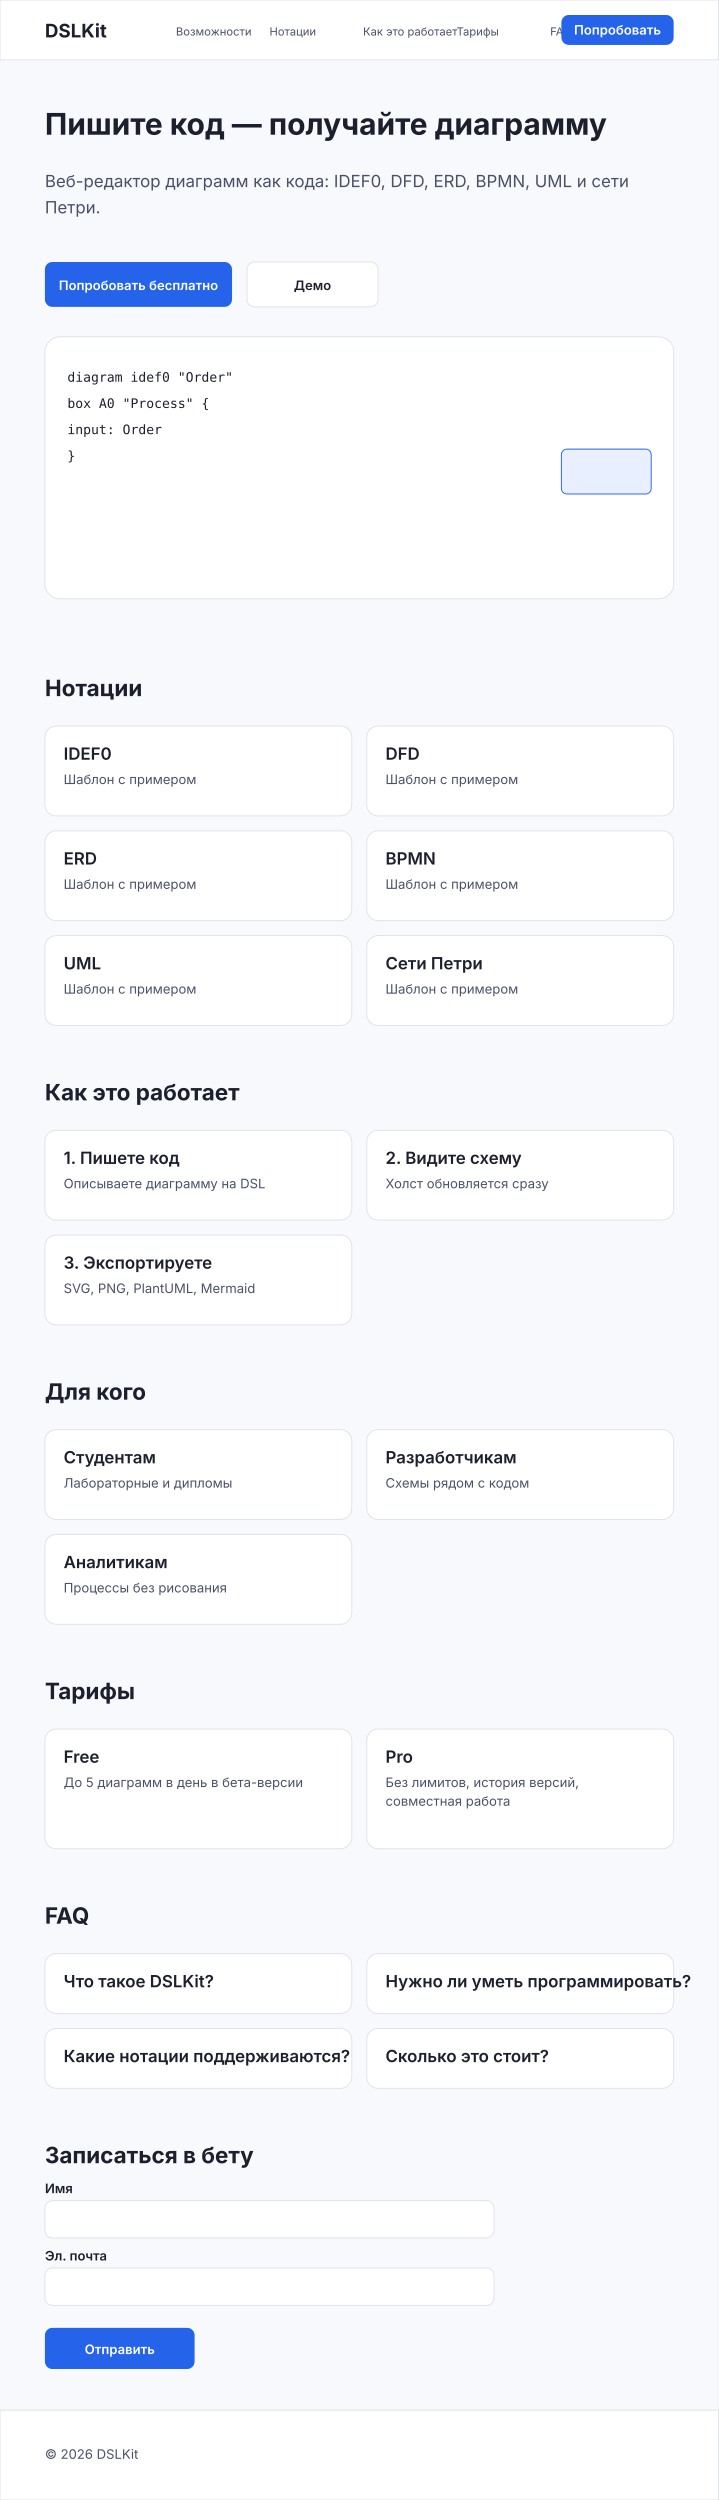
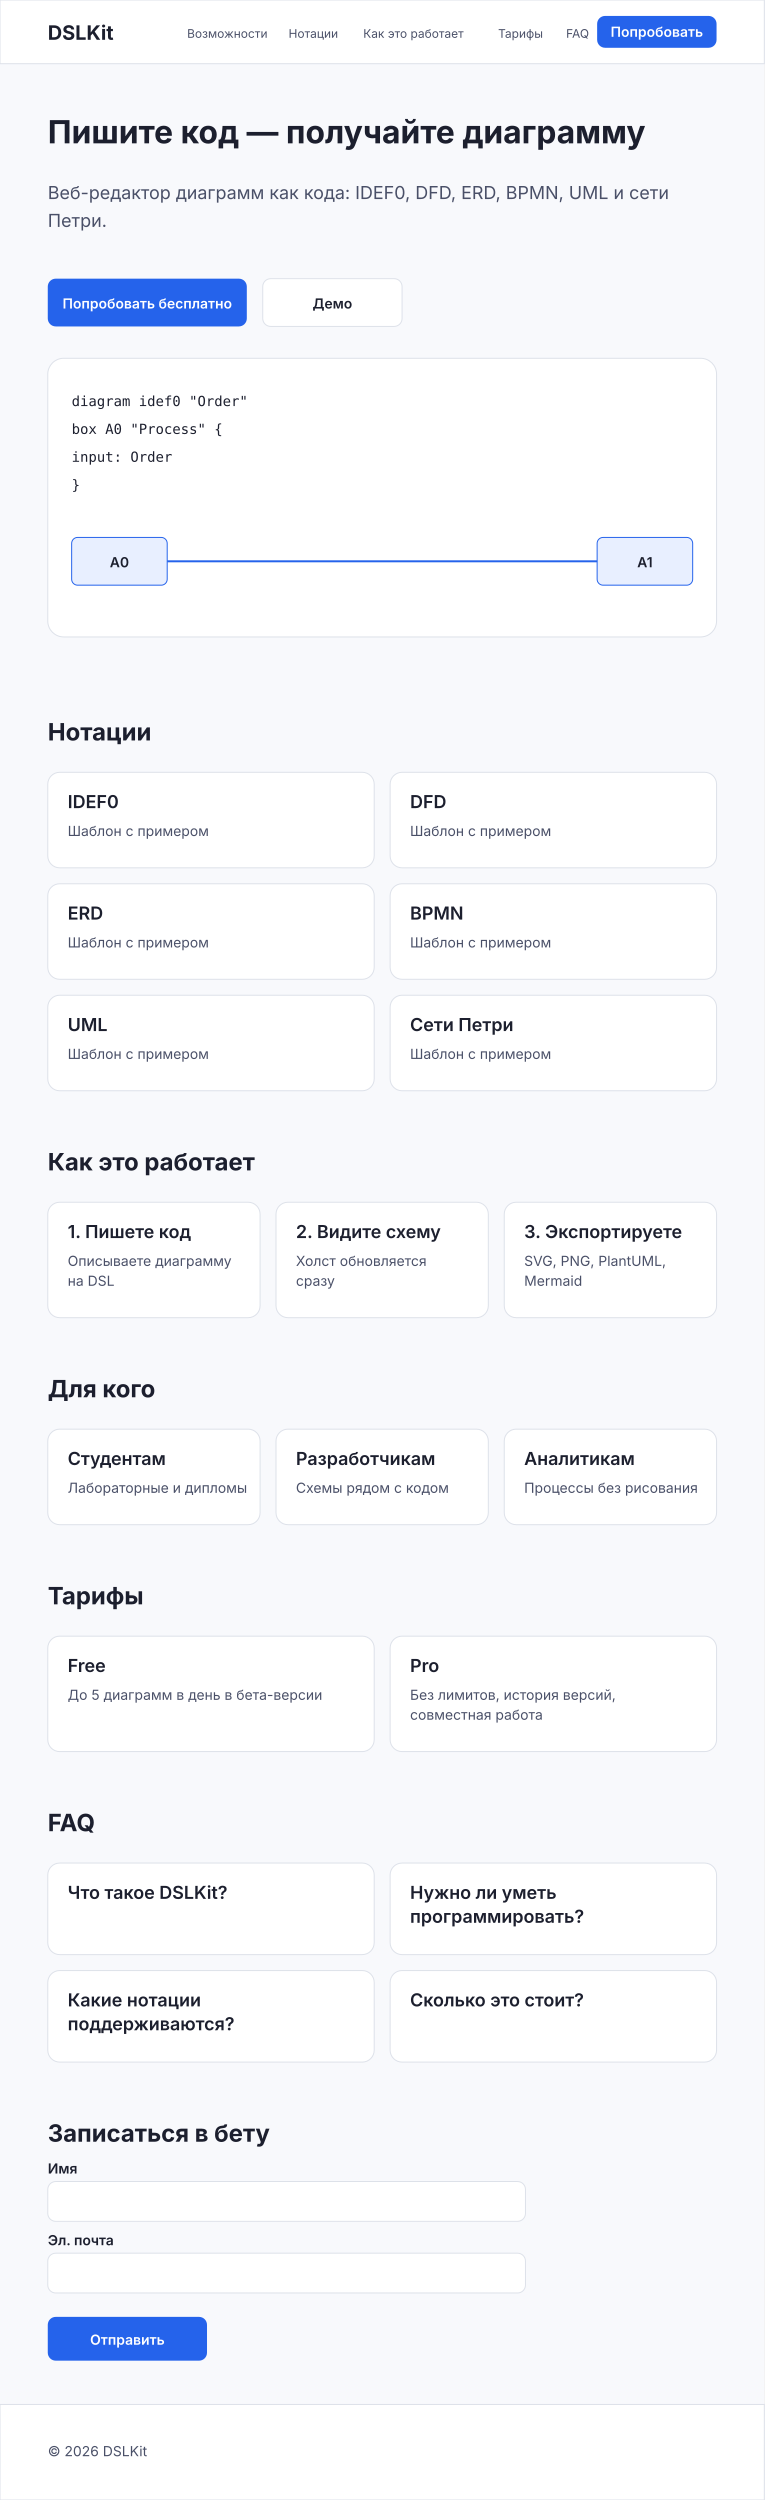
- <svg xmlns="http://www.w3.org/2000/svg" width="768" height="2672" viewBox="0 0 768 2672">
-   <rect width="768" height="2672" fill="#f8f9fc" />
+ <svg xmlns="http://www.w3.org/2000/svg" width="768" height="2512" viewBox="0 0 768 2512">
+   <rect width="768" height="2512" fill="#f8f9fc" />
  <rect x="0" y="0" width="768" height="64" rx="0" fill="#ffffff" stroke="#dde1e9" />
  <text x="48" y="40" font-family="Inter, Arial, sans-serif" font-size="20" font-weight="700" fill="#1c1f2e" text-anchor="start">DSLKit</text>
  <text x="188" y="38" font-family="Inter, Arial, sans-serif" font-size="12" font-weight="400" fill="#4a5068" text-anchor="start">Возможности</text>
-   <text x="288" y="38" font-family="Inter, Arial, sans-serif" font-size="12" font-weight="400" fill="#4a5068" text-anchor="start">Нотации</text>
-   <text x="388" y="38" font-family="Inter, Arial, sans-serif" font-size="12" font-weight="400" fill="#4a5068" text-anchor="start">Как это работает</text>
-   <text x="488" y="38" font-family="Inter, Arial, sans-serif" font-size="12" font-weight="400" fill="#4a5068" text-anchor="start">Тарифы</text>
-   <text x="588" y="38" font-family="Inter, Arial, sans-serif" font-size="12" font-weight="400" fill="#4a5068" text-anchor="start">FAQ</text>
+   <text x="289.92" y="38" font-family="Inter, Arial, sans-serif" font-size="12" font-weight="400" fill="#4a5068" text-anchor="start">Нотации</text>
+   <text x="364.96" y="38" font-family="Inter, Arial, sans-serif" font-size="12" font-weight="400" fill="#4a5068" text-anchor="start">Как это работает</text>
+   <text x="500.48" y="38" font-family="Inter, Arial, sans-serif" font-size="12" font-weight="400" fill="#4a5068" text-anchor="start">Тарифы</text>
+   <text x="568.8" y="38" font-family="Inter, Arial, sans-serif" font-size="12" font-weight="400" fill="#4a5068" text-anchor="start">FAQ</text>
  <rect x="600" y="16" width="120" height="32" rx="8" fill="#2563eb" />
  <text x="660" y="37" font-family="Inter, Arial, sans-serif" font-size="14" font-weight="600" fill="#ffffff" text-anchor="middle">Попробовать</text>
  <text x="48" y="144" font-family="Inter, Arial, sans-serif" font-size="32" font-weight="700" fill="#1c1f2e" text-anchor="start">Пишите код — получайте диаграмму</text>
  <text x="48" y="200" font-family="Inter, Arial, sans-serif" font-size="18" font-weight="400" fill="#4a5068" text-anchor="start">Веб-редактор диаграмм как кода: IDEF0, DFD, ERD, BPMN, UML и сети</text>
  <text x="48" y="228" font-family="Inter, Arial, sans-serif" font-size="18" font-weight="400" fill="#4a5068" text-anchor="start">Петри.</text>
  <rect x="48" y="280" width="200" height="48" rx="8" fill="#2563eb" />
  <text x="148" y="310" font-family="Inter, Arial, sans-serif" font-size="14" font-weight="600" fill="#ffffff" text-anchor="middle">Попробовать бесплатно</text>
  <rect x="264" y="280" width="140" height="48" rx="8" fill="#ffffff" stroke="#dde1e9" />
  <text x="334" y="310" font-family="Inter, Arial, sans-serif" font-size="14" font-weight="600" fill="#1c1f2e" text-anchor="middle">Демо</text>
  <rect x="48" y="360" width="672" height="280" rx="16" fill="#ffffff" stroke="#dde1e9" />
  <text x="72" y="408" font-family="'JetBrains Mono', Consolas, monospace" font-size="14" font-weight="400" fill="#1c1f2e" text-anchor="start">diagram idef0 "Order"</text>
  <text x="72" y="436" font-family="'JetBrains Mono', Consolas, monospace" font-size="14" font-weight="400" fill="#1c1f2e" text-anchor="start">box A0 "Process" {</text>
  <text x="72" y="464" font-family="'JetBrains Mono', Consolas, monospace" font-size="14" font-weight="400" fill="#1c1f2e" text-anchor="start">  input: Order</text>
  <text x="72" y="492" font-family="'JetBrains Mono', Consolas, monospace" font-size="14" font-weight="400" fill="#1c1f2e" text-anchor="start">}</text>
-   <rect x="600" y="480" width="96" height="48" rx="6" fill="#e8efff" stroke="#2563eb" />
+   <rect x="72" y="540" width="96" height="48" rx="6" fill="#e8efff" stroke="#2563eb" />
+   <text x="120" y="570" font-family="Inter, Arial, sans-serif" font-size="14" font-weight="600" fill="#1c1f2e" text-anchor="middle">A0</text>
+   <rect x="600" y="540" width="96" height="48" rx="6" fill="#e8efff" stroke="#2563eb" />
+   <text x="648" y="570" font-family="Inter, Arial, sans-serif" font-size="14" font-weight="600" fill="#1c1f2e" text-anchor="middle">A1</text>
+   <rect x="168" y="563" width="432" height="2" rx="0" fill="#2563eb" />
  <text x="48" y="744" font-family="Inter, Arial, sans-serif" font-size="24" font-weight="700" fill="#1c1f2e" text-anchor="start">Нотации</text>
  <rect x="48" y="776" width="328" height="96" rx="12" fill="#ffffff" stroke="#dde1e9" />
  <text x="68" y="812" font-family="Inter, Arial, sans-serif" font-size="18" font-weight="600" fill="#1c1f2e" text-anchor="start">IDEF0</text>
-   <text x="68" y="838" font-family="Inter, Arial, sans-serif" font-size="14" font-weight="400" fill="#4a5068" text-anchor="start">Шаблон с примером</text>
+   <text x="68" y="840" font-family="Inter, Arial, sans-serif" font-size="14" font-weight="400" fill="#4a5068" text-anchor="start">Шаблон с примером</text>
  <rect x="392" y="776" width="328" height="96" rx="12" fill="#ffffff" stroke="#dde1e9" />
  <text x="412" y="812" font-family="Inter, Arial, sans-serif" font-size="18" font-weight="600" fill="#1c1f2e" text-anchor="start">DFD</text>
-   <text x="412" y="838" font-family="Inter, Arial, sans-serif" font-size="14" font-weight="400" fill="#4a5068" text-anchor="start">Шаблон с примером</text>
+   <text x="412" y="840" font-family="Inter, Arial, sans-serif" font-size="14" font-weight="400" fill="#4a5068" text-anchor="start">Шаблон с примером</text>
  <rect x="48" y="888" width="328" height="96" rx="12" fill="#ffffff" stroke="#dde1e9" />
  <text x="68" y="924" font-family="Inter, Arial, sans-serif" font-size="18" font-weight="600" fill="#1c1f2e" text-anchor="start">ERD</text>
-   <text x="68" y="950" font-family="Inter, Arial, sans-serif" font-size="14" font-weight="400" fill="#4a5068" text-anchor="start">Шаблон с примером</text>
+   <text x="68" y="952" font-family="Inter, Arial, sans-serif" font-size="14" font-weight="400" fill="#4a5068" text-anchor="start">Шаблон с примером</text>
  <rect x="392" y="888" width="328" height="96" rx="12" fill="#ffffff" stroke="#dde1e9" />
  <text x="412" y="924" font-family="Inter, Arial, sans-serif" font-size="18" font-weight="600" fill="#1c1f2e" text-anchor="start">BPMN</text>
-   <text x="412" y="950" font-family="Inter, Arial, sans-serif" font-size="14" font-weight="400" fill="#4a5068" text-anchor="start">Шаблон с примером</text>
+   <text x="412" y="952" font-family="Inter, Arial, sans-serif" font-size="14" font-weight="400" fill="#4a5068" text-anchor="start">Шаблон с примером</text>
  <rect x="48" y="1000" width="328" height="96" rx="12" fill="#ffffff" stroke="#dde1e9" />
  <text x="68" y="1036" font-family="Inter, Arial, sans-serif" font-size="18" font-weight="600" fill="#1c1f2e" text-anchor="start">UML</text>
-   <text x="68" y="1062" font-family="Inter, Arial, sans-serif" font-size="14" font-weight="400" fill="#4a5068" text-anchor="start">Шаблон с примером</text>
+   <text x="68" y="1064" font-family="Inter, Arial, sans-serif" font-size="14" font-weight="400" fill="#4a5068" text-anchor="start">Шаблон с примером</text>
  <rect x="392" y="1000" width="328" height="96" rx="12" fill="#ffffff" stroke="#dde1e9" />
  <text x="412" y="1036" font-family="Inter, Arial, sans-serif" font-size="18" font-weight="600" fill="#1c1f2e" text-anchor="start">Сети Петри</text>
-   <text x="412" y="1062" font-family="Inter, Arial, sans-serif" font-size="14" font-weight="400" fill="#4a5068" text-anchor="start">Шаблон с примером</text>
+   <text x="412" y="1064" font-family="Inter, Arial, sans-serif" font-size="14" font-weight="400" fill="#4a5068" text-anchor="start">Шаблон с примером</text>
  <text x="48" y="1176" font-family="Inter, Arial, sans-serif" font-size="24" font-weight="700" fill="#1c1f2e" text-anchor="start">Как это работает</text>
-   <rect x="48" y="1208" width="328" height="96" rx="12" fill="#ffffff" stroke="#dde1e9" />
+   <rect x="48" y="1208" width="213.333" height="116" rx="12" fill="#ffffff" stroke="#dde1e9" />
  <text x="68" y="1244" font-family="Inter, Arial, sans-serif" font-size="18" font-weight="600" fill="#1c1f2e" text-anchor="start">1. Пишете код</text>
-   <text x="68" y="1270" font-family="Inter, Arial, sans-serif" font-size="14" font-weight="400" fill="#4a5068" text-anchor="start">Описываете диаграмму на DSL</text>
-   <rect x="392" y="1208" width="328" height="96" rx="12" fill="#ffffff" stroke="#dde1e9" />
-   <text x="412" y="1244" font-family="Inter, Arial, sans-serif" font-size="18" font-weight="600" fill="#1c1f2e" text-anchor="start">2. Видите схему</text>
-   <text x="412" y="1270" font-family="Inter, Arial, sans-serif" font-size="14" font-weight="400" fill="#4a5068" text-anchor="start">Холст обновляется сразу</text>
-   <rect x="48" y="1320" width="328" height="96" rx="12" fill="#ffffff" stroke="#dde1e9" />
-   <text x="68" y="1356" font-family="Inter, Arial, sans-serif" font-size="18" font-weight="600" fill="#1c1f2e" text-anchor="start">3. Экспортируете</text>
-   <text x="68" y="1382" font-family="Inter, Arial, sans-serif" font-size="14" font-weight="400" fill="#4a5068" text-anchor="start">SVG, PNG, PlantUML, Mermaid</text>
-   <text x="48" y="1496" font-family="Inter, Arial, sans-serif" font-size="24" font-weight="700" fill="#1c1f2e" text-anchor="start">Для кого</text>
-   <rect x="48" y="1528" width="328" height="96" rx="12" fill="#ffffff" stroke="#dde1e9" />
-   <text x="68" y="1564" font-family="Inter, Arial, sans-serif" font-size="18" font-weight="600" fill="#1c1f2e" text-anchor="start">Студентам</text>
-   <text x="68" y="1590" font-family="Inter, Arial, sans-serif" font-size="14" font-weight="400" fill="#4a5068" text-anchor="start">Лабораторные и дипломы</text>
-   <rect x="392" y="1528" width="328" height="96" rx="12" fill="#ffffff" stroke="#dde1e9" />
-   <text x="412" y="1564" font-family="Inter, Arial, sans-serif" font-size="18" font-weight="600" fill="#1c1f2e" text-anchor="start">Разработчикам</text>
-   <text x="412" y="1590" font-family="Inter, Arial, sans-serif" font-size="14" font-weight="400" fill="#4a5068" text-anchor="start">Схемы рядом с кодом</text>
-   <rect x="48" y="1640" width="328" height="96" rx="12" fill="#ffffff" stroke="#dde1e9" />
-   <text x="68" y="1676" font-family="Inter, Arial, sans-serif" font-size="18" font-weight="600" fill="#1c1f2e" text-anchor="start">Аналитикам</text>
-   <text x="68" y="1702" font-family="Inter, Arial, sans-serif" font-size="14" font-weight="400" fill="#4a5068" text-anchor="start">Процессы без рисования</text>
-   <text x="48" y="1816" font-family="Inter, Arial, sans-serif" font-size="24" font-weight="700" fill="#1c1f2e" text-anchor="start">Тарифы</text>
-   <rect x="48" y="1848" width="328" height="128" rx="12" fill="#ffffff" stroke="#dde1e9" />
-   <text x="68" y="1884" font-family="Inter, Arial, sans-serif" font-size="18" font-weight="600" fill="#1c1f2e" text-anchor="start">Free</text>
-   <text x="68" y="1910" font-family="Inter, Arial, sans-serif" font-size="14" font-weight="400" fill="#4a5068" text-anchor="start">До 5 диаграмм в день в бета-версии</text>
-   <rect x="392" y="1848" width="328" height="128" rx="12" fill="#ffffff" stroke="#dde1e9" />
-   <text x="412" y="1884" font-family="Inter, Arial, sans-serif" font-size="18" font-weight="600" fill="#1c1f2e" text-anchor="start">Pro</text>
-   <text x="412" y="1910" font-family="Inter, Arial, sans-serif" font-size="14" font-weight="400" fill="#4a5068" text-anchor="start">Без лимитов, история версий,</text>
-   <text x="412" y="1930" font-family="Inter, Arial, sans-serif" font-size="14" font-weight="400" fill="#4a5068" text-anchor="start">совместная работа</text>
-   <text x="48" y="2056" font-family="Inter, Arial, sans-serif" font-size="24" font-weight="700" fill="#1c1f2e" text-anchor="start">FAQ</text>
-   <rect x="48" y="2088" width="328" height="64" rx="12" fill="#ffffff" stroke="#dde1e9" />
-   <text x="68" y="2124" font-family="Inter, Arial, sans-serif" font-size="18" font-weight="600" fill="#1c1f2e" text-anchor="start">Что такое DSLKit?</text>
-   <rect x="392" y="2088" width="328" height="64" rx="12" fill="#ffffff" stroke="#dde1e9" />
-   <text x="412" y="2124" font-family="Inter, Arial, sans-serif" font-size="18" font-weight="600" fill="#1c1f2e" text-anchor="start">Нужно ли уметь программировать?</text>
-   <rect x="48" y="2168" width="328" height="64" rx="12" fill="#ffffff" stroke="#dde1e9" />
-   <text x="68" y="2204" font-family="Inter, Arial, sans-serif" font-size="18" font-weight="600" fill="#1c1f2e" text-anchor="start">Какие нотации поддерживаются?</text>
-   <rect x="392" y="2168" width="328" height="64" rx="12" fill="#ffffff" stroke="#dde1e9" />
-   <text x="412" y="2204" font-family="Inter, Arial, sans-serif" font-size="18" font-weight="600" fill="#1c1f2e" text-anchor="start">Сколько это стоит?</text>
-   <text x="48" y="2312" font-family="Inter, Arial, sans-serif" font-size="24" font-weight="700" fill="#1c1f2e" text-anchor="start">Записаться в бету</text>
-   <text x="48" y="2344" font-family="Inter, Arial, sans-serif" font-size="14" font-weight="600" fill="#1c1f2e" text-anchor="start">Имя</text>
-   <rect x="48" y="2352" width="480" height="40" rx="8" fill="#ffffff" stroke="#dde1e9" />
-   <text x="48" y="2416" font-family="Inter, Arial, sans-serif" font-size="14" font-weight="600" fill="#1c1f2e" text-anchor="start">Эл. почта</text>
-   <rect x="48" y="2424" width="480" height="40" rx="8" fill="#ffffff" stroke="#dde1e9" />
-   <rect x="48" y="2488" width="160" height="44" rx="8" fill="#2563eb" />
-   <text x="128" y="2516" font-family="Inter, Arial, sans-serif" font-size="14" font-weight="600" fill="#ffffff" text-anchor="middle">Отправить</text>
-   <rect x="0" y="2576" width="768" height="96" rx="0" fill="#ffffff" stroke="#dde1e9" />
-   <text x="48" y="2628" font-family="Inter, Arial, sans-serif" font-size="14" font-weight="400" fill="#4a5068" text-anchor="start">© 2026 DSLKit</text>
+   <text x="68" y="1272" font-family="Inter, Arial, sans-serif" font-size="14" font-weight="400" fill="#4a5068" text-anchor="start">Описываете диаграмму</text>
+   <text x="68" y="1292" font-family="Inter, Arial, sans-serif" font-size="14" font-weight="400" fill="#4a5068" text-anchor="start">на DSL</text>
+   <rect x="277.333" y="1208" width="213.333" height="116" rx="12" fill="#ffffff" stroke="#dde1e9" />
+   <text x="297.333" y="1244" font-family="Inter, Arial, sans-serif" font-size="18" font-weight="600" fill="#1c1f2e" text-anchor="start">2. Видите схему</text>
+   <text x="297.333" y="1272" font-family="Inter, Arial, sans-serif" font-size="14" font-weight="400" fill="#4a5068" text-anchor="start">Холст обновляется</text>
+   <text x="297.333" y="1292" font-family="Inter, Arial, sans-serif" font-size="14" font-weight="400" fill="#4a5068" text-anchor="start">сразу</text>
+   <rect x="506.667" y="1208" width="213.333" height="116" rx="12" fill="#ffffff" stroke="#dde1e9" />
+   <text x="526.667" y="1244" font-family="Inter, Arial, sans-serif" font-size="18" font-weight="600" fill="#1c1f2e" text-anchor="start">3. Экспортируете</text>
+   <text x="526.667" y="1272" font-family="Inter, Arial, sans-serif" font-size="14" font-weight="400" fill="#4a5068" text-anchor="start">SVG, PNG, PlantUML,</text>
+   <text x="526.667" y="1292" font-family="Inter, Arial, sans-serif" font-size="14" font-weight="400" fill="#4a5068" text-anchor="start">Mermaid</text>
+   <text x="48" y="1404" font-family="Inter, Arial, sans-serif" font-size="24" font-weight="700" fill="#1c1f2e" text-anchor="start">Для кого</text>
+   <rect x="48" y="1436" width="213.333" height="96" rx="12" fill="#ffffff" stroke="#dde1e9" />
+   <text x="68" y="1472" font-family="Inter, Arial, sans-serif" font-size="18" font-weight="600" fill="#1c1f2e" text-anchor="start">Студентам</text>
+   <text x="68" y="1500" font-family="Inter, Arial, sans-serif" font-size="14" font-weight="400" fill="#4a5068" text-anchor="start">Лабораторные и дипломы</text>
+   <rect x="277.333" y="1436" width="213.333" height="96" rx="12" fill="#ffffff" stroke="#dde1e9" />
+   <text x="297.333" y="1472" font-family="Inter, Arial, sans-serif" font-size="18" font-weight="600" fill="#1c1f2e" text-anchor="start">Разработчикам</text>
+   <text x="297.333" y="1500" font-family="Inter, Arial, sans-serif" font-size="14" font-weight="400" fill="#4a5068" text-anchor="start">Схемы рядом с кодом</text>
+   <rect x="506.667" y="1436" width="213.333" height="96" rx="12" fill="#ffffff" stroke="#dde1e9" />
+   <text x="526.667" y="1472" font-family="Inter, Arial, sans-serif" font-size="18" font-weight="600" fill="#1c1f2e" text-anchor="start">Аналитикам</text>
+   <text x="526.667" y="1500" font-family="Inter, Arial, sans-serif" font-size="14" font-weight="400" fill="#4a5068" text-anchor="start">Процессы без рисования</text>
+   <text x="48" y="1612" font-family="Inter, Arial, sans-serif" font-size="24" font-weight="700" fill="#1c1f2e" text-anchor="start">Тарифы</text>
+   <rect x="48" y="1644" width="328" height="116" rx="12" fill="#ffffff" stroke="#dde1e9" />
+   <text x="68" y="1680" font-family="Inter, Arial, sans-serif" font-size="18" font-weight="600" fill="#1c1f2e" text-anchor="start">Free</text>
+   <text x="68" y="1708" font-family="Inter, Arial, sans-serif" font-size="14" font-weight="400" fill="#4a5068" text-anchor="start">До 5 диаграмм в день в бета-версии</text>
+   <rect x="392" y="1644" width="328" height="116" rx="12" fill="#ffffff" stroke="#dde1e9" />
+   <text x="412" y="1680" font-family="Inter, Arial, sans-serif" font-size="18" font-weight="600" fill="#1c1f2e" text-anchor="start">Pro</text>
+   <text x="412" y="1708" font-family="Inter, Arial, sans-serif" font-size="14" font-weight="400" fill="#4a5068" text-anchor="start">Без лимитов, история версий,</text>
+   <text x="412" y="1728" font-family="Inter, Arial, sans-serif" font-size="14" font-weight="400" fill="#4a5068" text-anchor="start">совместная работа</text>
+   <text x="48" y="1840" font-family="Inter, Arial, sans-serif" font-size="24" font-weight="700" fill="#1c1f2e" text-anchor="start">FAQ</text>
+   <rect x="48" y="1872" width="328" height="92" rx="12" fill="#ffffff" stroke="#dde1e9" />
+   <text x="68" y="1908" font-family="Inter, Arial, sans-serif" font-size="18" font-weight="600" fill="#1c1f2e" text-anchor="start">Что такое DSLKit?</text>
+   <rect x="392" y="1872" width="328" height="92" rx="12" fill="#ffffff" stroke="#dde1e9" />
+   <text x="412" y="1908" font-family="Inter, Arial, sans-serif" font-size="18" font-weight="600" fill="#1c1f2e" text-anchor="start">Нужно ли уметь</text>
+   <text x="412" y="1932" font-family="Inter, Arial, sans-serif" font-size="18" font-weight="600" fill="#1c1f2e" text-anchor="start">программировать?</text>
+   <rect x="48" y="1980" width="328" height="92" rx="12" fill="#ffffff" stroke="#dde1e9" />
+   <text x="68" y="2016" font-family="Inter, Arial, sans-serif" font-size="18" font-weight="600" fill="#1c1f2e" text-anchor="start">Какие нотации</text>
+   <text x="68" y="2040" font-family="Inter, Arial, sans-serif" font-size="18" font-weight="600" fill="#1c1f2e" text-anchor="start">поддерживаются?</text>
+   <rect x="392" y="1980" width="328" height="92" rx="12" fill="#ffffff" stroke="#dde1e9" />
+   <text x="412" y="2016" font-family="Inter, Arial, sans-serif" font-size="18" font-weight="600" fill="#1c1f2e" text-anchor="start">Сколько это стоит?</text>
+   <text x="48" y="2152" font-family="Inter, Arial, sans-serif" font-size="24" font-weight="700" fill="#1c1f2e" text-anchor="start">Записаться в бету</text>
+   <text x="48" y="2184" font-family="Inter, Arial, sans-serif" font-size="14" font-weight="600" fill="#1c1f2e" text-anchor="start">Имя</text>
+   <rect x="48" y="2192" width="480" height="40" rx="8" fill="#ffffff" stroke="#dde1e9" />
+   <text x="48" y="2256" font-family="Inter, Arial, sans-serif" font-size="14" font-weight="600" fill="#1c1f2e" text-anchor="start">Эл. почта</text>
+   <rect x="48" y="2264" width="480" height="40" rx="8" fill="#ffffff" stroke="#dde1e9" />
+   <rect x="48" y="2328" width="160" height="44" rx="8" fill="#2563eb" />
+   <text x="128" y="2356" font-family="Inter, Arial, sans-serif" font-size="14" font-weight="600" fill="#ffffff" text-anchor="middle">Отправить</text>
+   <rect x="0" y="2416" width="768" height="96" rx="0" fill="#ffffff" stroke="#dde1e9" />
+   <text x="48" y="2468" font-family="Inter, Arial, sans-serif" font-size="14" font-weight="400" fill="#4a5068" text-anchor="start">© 2026 DSLKit</text>
</svg>
